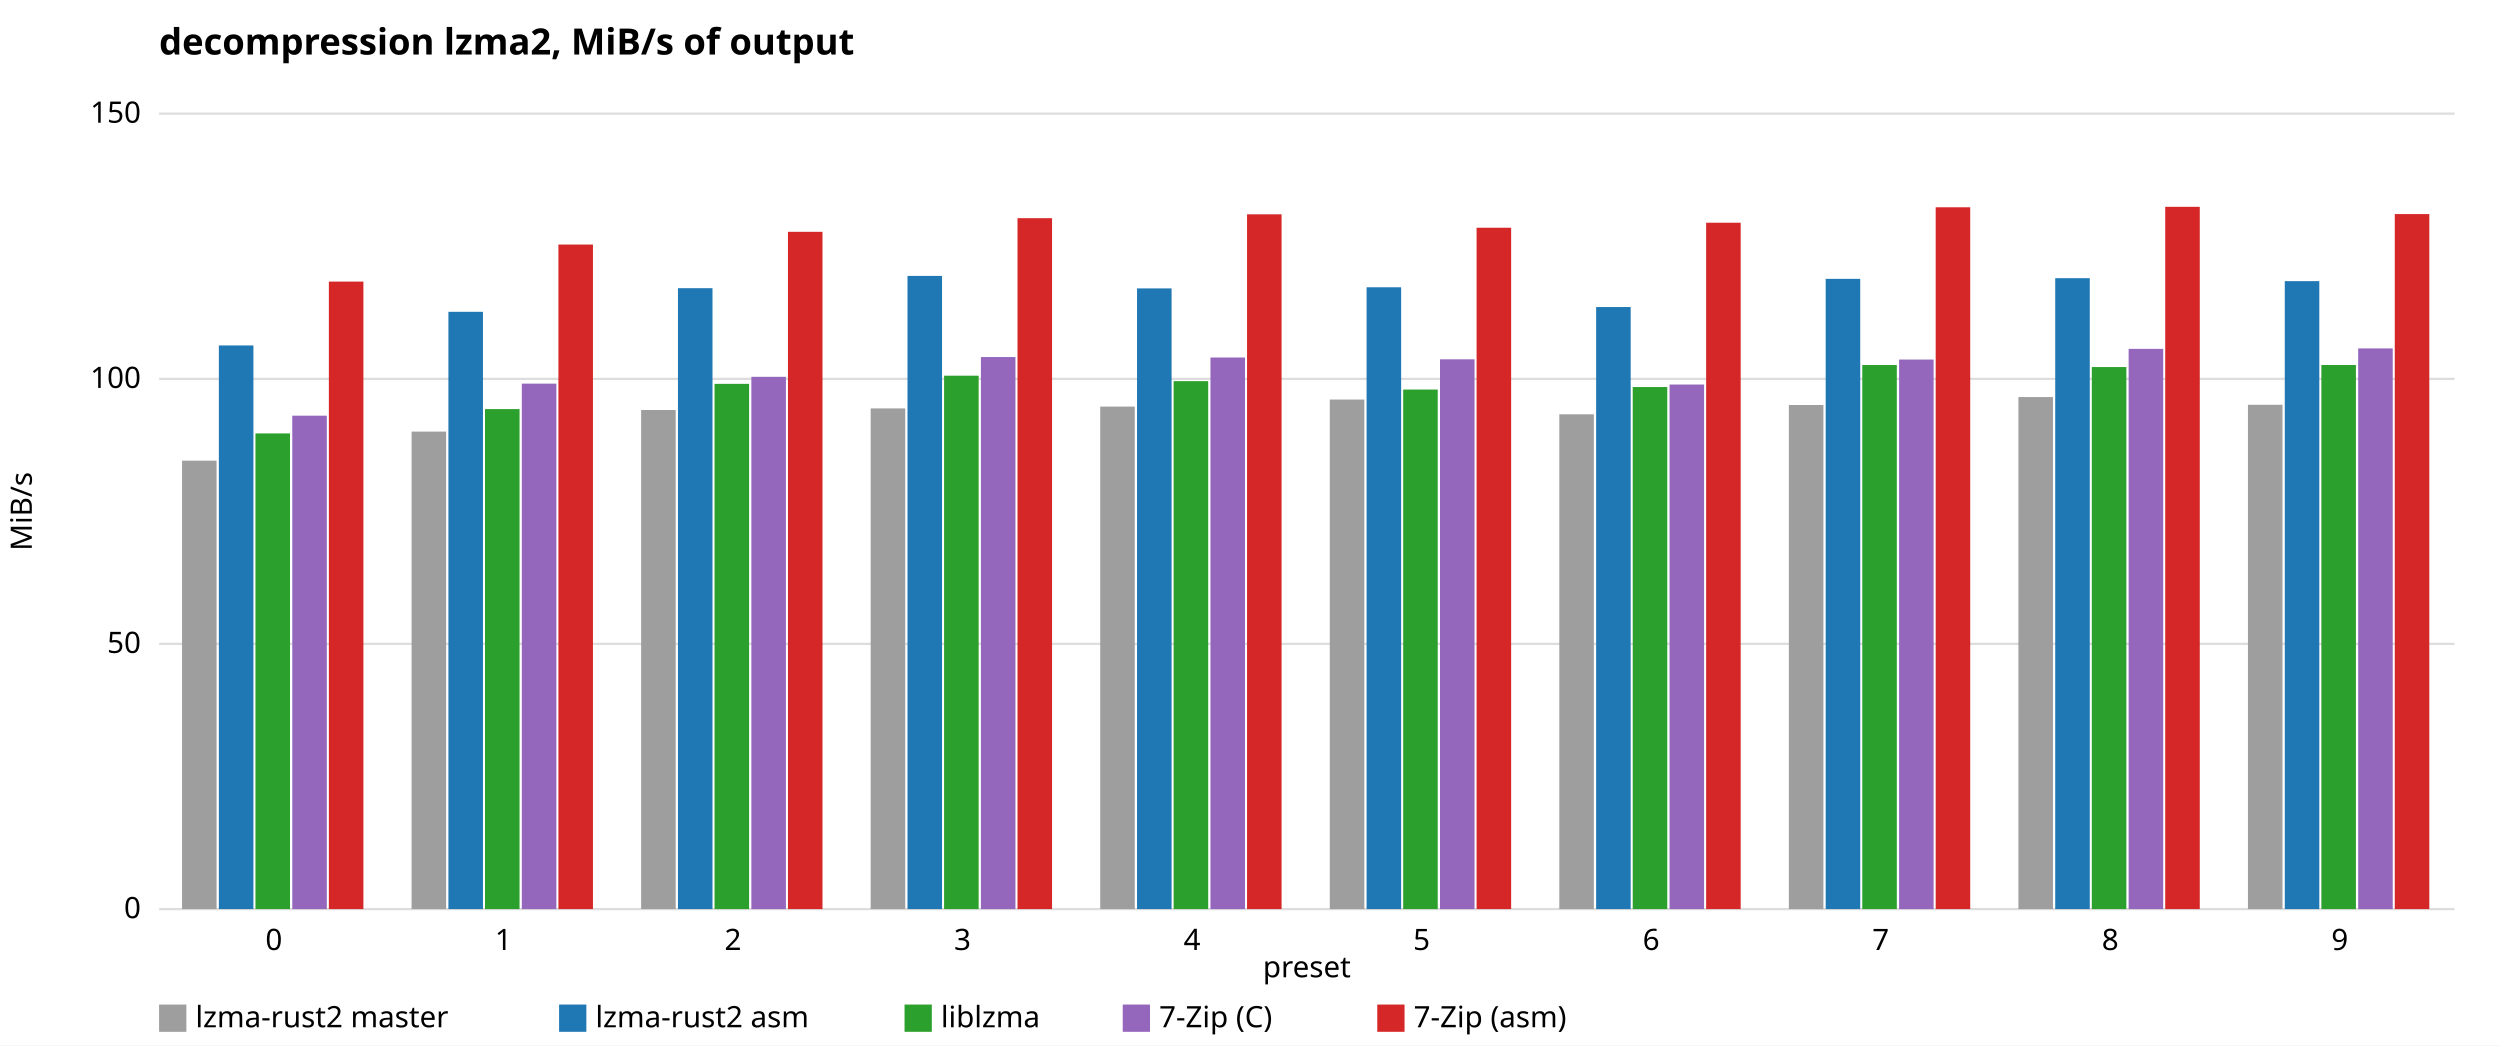
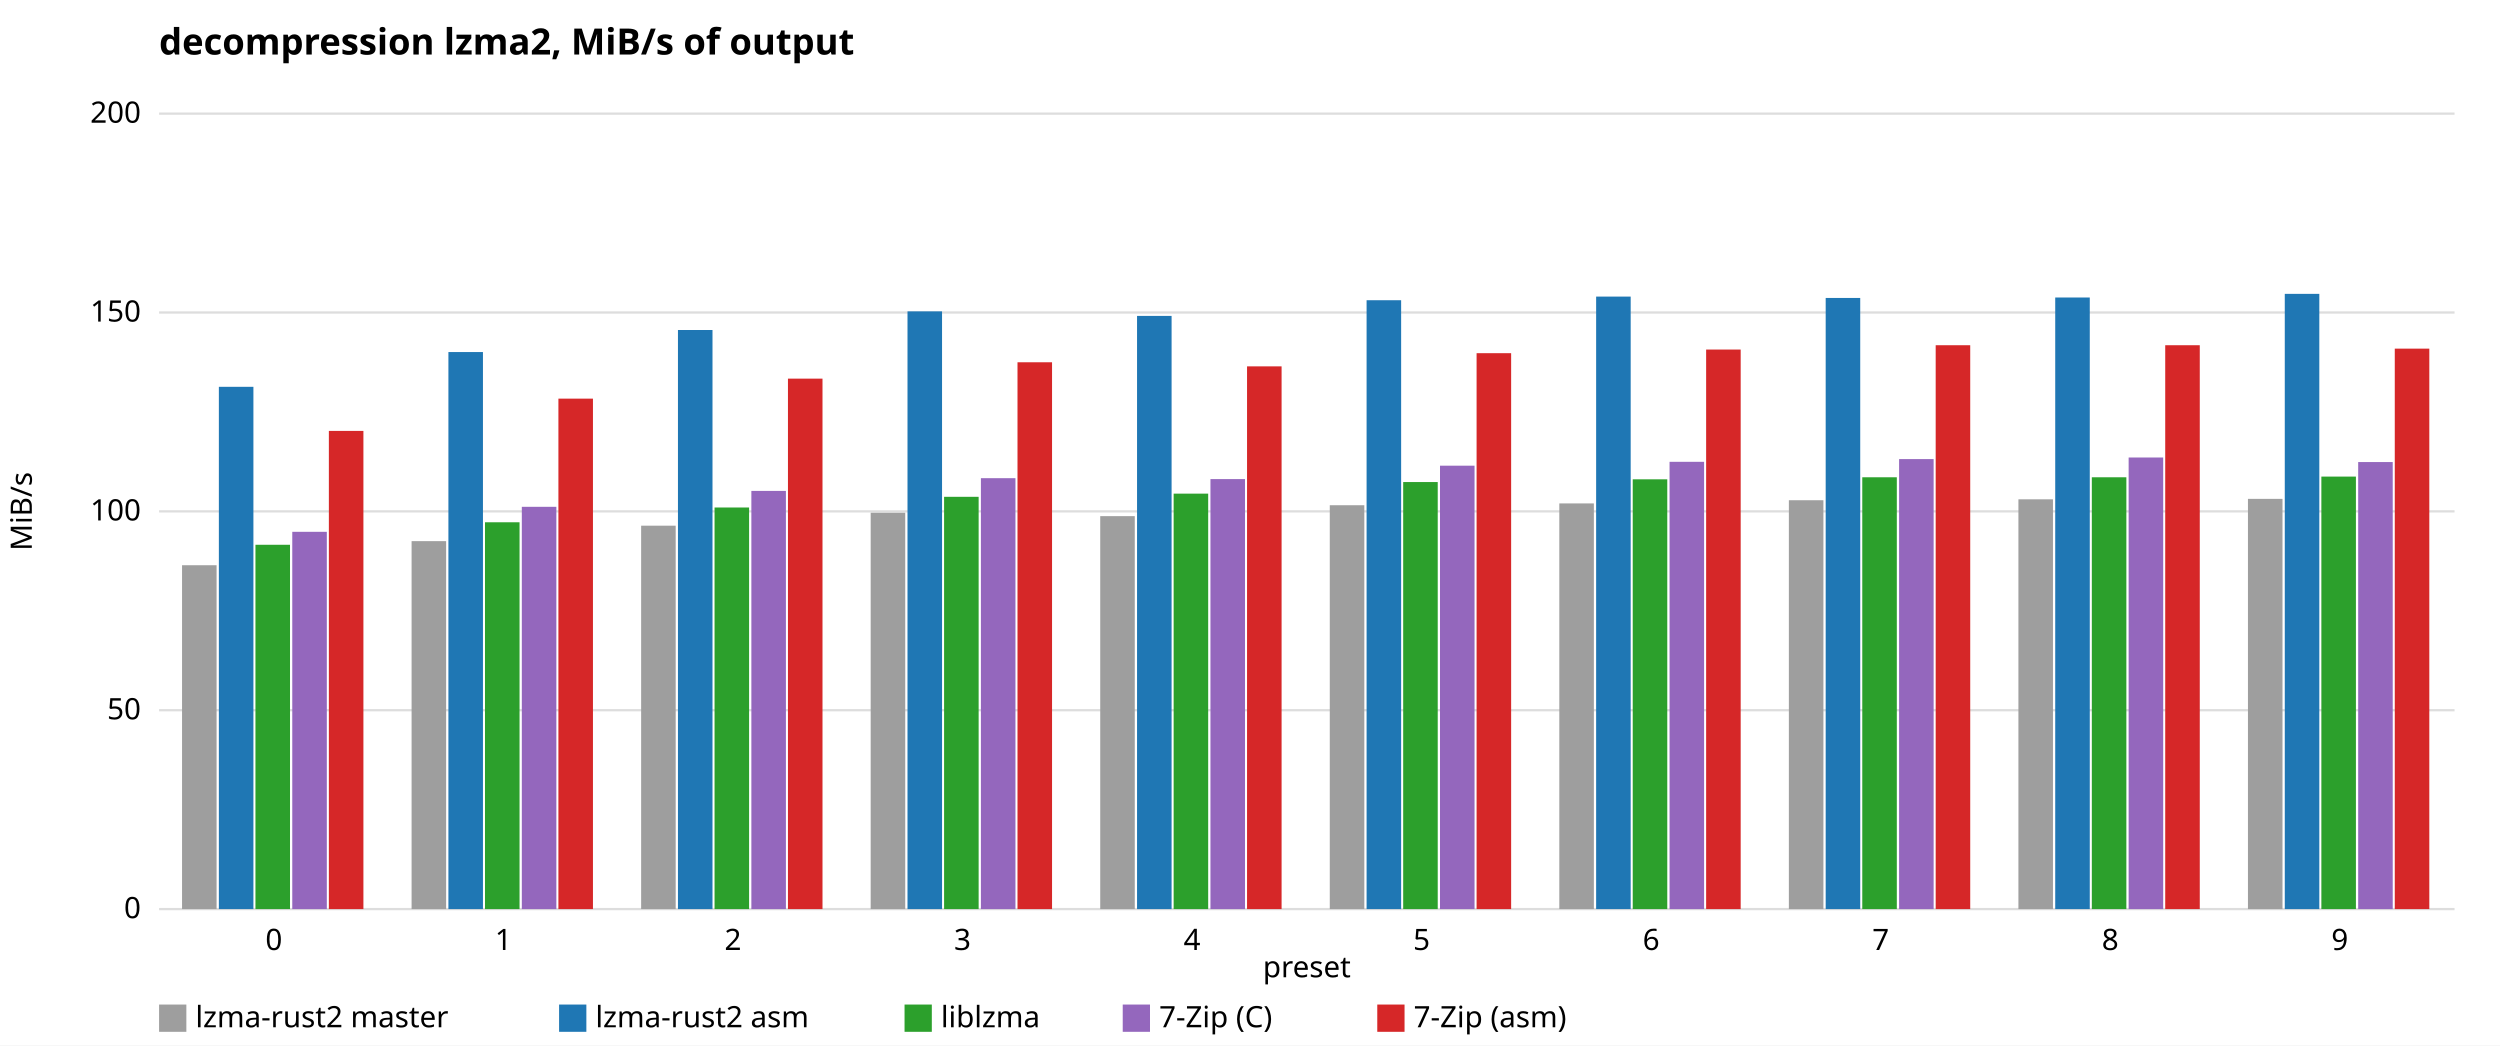
<svg xmlns="http://www.w3.org/2000/svg" width="1100" height="460" viewBox="0 0 1100 460" font-family="sans-serif" font-size="13">
  <rect width="1100" height="460" fill="#ffffff" />
  <text x="70" y="24" font-size="16" font-weight="bold">decompression lzma2, MiB/s of output</text>
  <line x1="70" y1="400.0" x2="1080" y2="400.0" stroke="#dddddd" />
  <text x="62" y="404.0" text-anchor="end">0</text>
-   <line x1="70" y1="283.3" x2="1080" y2="283.3" stroke="#dddddd" />
-   <text x="62" y="287.3" text-anchor="end">50</text>
-   <line x1="70" y1="166.7" x2="1080" y2="166.7" stroke="#dddddd" />
-   <text x="62" y="170.7" text-anchor="end">100</text>
+   <line x1="70" y1="312.5" x2="1080" y2="312.5" stroke="#dddddd" />
+   <text x="62" y="316.5" text-anchor="end">50</text>
+   <line x1="70" y1="225.0" x2="1080" y2="225.0" stroke="#dddddd" />
+   <text x="62" y="229.0" text-anchor="end">100</text>
+   <line x1="70" y1="137.5" x2="1080" y2="137.5" stroke="#dddddd" />
+   <text x="62" y="141.5" text-anchor="end">150</text>
  <line x1="70" y1="50.0" x2="1080" y2="50.0" stroke="#dddddd" />
-   <text x="62" y="54.0" text-anchor="end">150</text>
+   <text x="62" y="54.0" text-anchor="end">200</text>
  <text x="14" y="225" transform="rotate(-90 14 225)" text-anchor="middle">MiB/s</text>
-   <rect x="80.1" y="202.7" width="15.2" height="197.3" fill="#9e9e9e" />
-   <rect x="96.3" y="152.0" width="15.2" height="248.0" fill="#1f77b4" />
-   <rect x="112.4" y="190.7" width="15.2" height="209.3" fill="#2ca02c" />
-   <rect x="128.6" y="182.9" width="15.2" height="217.1" fill="#9467bd" />
-   <rect x="144.7" y="123.9" width="15.2" height="276.1" fill="#d62728" />
+   <rect x="80.1" y="248.7" width="15.2" height="151.3" fill="#9e9e9e" />
+   <rect x="96.3" y="170.2" width="15.2" height="229.8" fill="#1f77b4" />
+   <rect x="112.4" y="239.7" width="15.2" height="160.3" fill="#2ca02c" />
+   <rect x="128.6" y="234.0" width="15.2" height="166.0" fill="#9467bd" />
+   <rect x="144.7" y="189.6" width="15.2" height="210.4" fill="#d62728" />
  <text x="120.5" y="418" text-anchor="middle">0</text>
-   <rect x="181.1" y="189.9" width="15.2" height="210.1" fill="#9e9e9e" />
-   <rect x="197.3" y="137.2" width="15.2" height="262.8" fill="#1f77b4" />
-   <rect x="213.4" y="180.0" width="15.2" height="220.0" fill="#2ca02c" />
-   <rect x="229.6" y="168.8" width="15.2" height="231.2" fill="#9467bd" />
-   <rect x="245.7" y="107.6" width="15.2" height="292.4" fill="#d62728" />
+   <rect x="181.1" y="238.1" width="15.2" height="161.9" fill="#9e9e9e" />
+   <rect x="197.3" y="154.9" width="15.2" height="245.1" fill="#1f77b4" />
+   <rect x="213.4" y="229.8" width="15.2" height="170.2" fill="#2ca02c" />
+   <rect x="229.6" y="223.0" width="15.2" height="177.0" fill="#9467bd" />
+   <rect x="245.7" y="175.4" width="15.2" height="224.6" fill="#d62728" />
  <text x="221.5" y="418" text-anchor="middle">1</text>
-   <rect x="282.1" y="180.4" width="15.2" height="219.6" fill="#9e9e9e" />
-   <rect x="298.3" y="126.8" width="15.2" height="273.2" fill="#1f77b4" />
-   <rect x="314.4" y="168.9" width="15.2" height="231.1" fill="#2ca02c" />
-   <rect x="330.6" y="165.8" width="15.2" height="234.2" fill="#9467bd" />
-   <rect x="346.7" y="102.0" width="15.2" height="298.0" fill="#d62728" />
+   <rect x="282.1" y="231.3" width="15.2" height="168.7" fill="#9e9e9e" />
+   <rect x="298.3" y="145.2" width="15.2" height="254.8" fill="#1f77b4" />
+   <rect x="314.4" y="223.3" width="15.2" height="176.7" fill="#2ca02c" />
+   <rect x="330.6" y="216.0" width="15.2" height="184.0" fill="#9467bd" />
+   <rect x="346.7" y="166.6" width="15.2" height="233.4" fill="#d62728" />
  <text x="322.5" y="418" text-anchor="middle">2</text>
-   <rect x="383.1" y="179.7" width="15.2" height="220.3" fill="#9e9e9e" />
-   <rect x="399.3" y="121.4" width="15.2" height="278.6" fill="#1f77b4" />
-   <rect x="415.4" y="165.3" width="15.2" height="234.7" fill="#2ca02c" />
-   <rect x="431.6" y="157.1" width="15.2" height="242.9" fill="#9467bd" />
-   <rect x="447.7" y="96.0" width="15.2" height="304.0" fill="#d62728" />
+   <rect x="383.1" y="225.6" width="15.2" height="174.4" fill="#9e9e9e" />
+   <rect x="399.3" y="137.0" width="15.2" height="263.0" fill="#1f77b4" />
+   <rect x="415.4" y="218.6" width="15.2" height="181.4" fill="#2ca02c" />
+   <rect x="431.6" y="210.4" width="15.2" height="189.6" fill="#9467bd" />
+   <rect x="447.7" y="159.4" width="15.2" height="240.6" fill="#d62728" />
  <text x="423.5" y="418" text-anchor="middle">3</text>
-   <rect x="484.1" y="178.9" width="15.2" height="221.1" fill="#9e9e9e" />
-   <rect x="500.3" y="126.9" width="15.2" height="273.1" fill="#1f77b4" />
-   <rect x="516.4" y="167.7" width="15.2" height="232.3" fill="#2ca02c" />
-   <rect x="532.6" y="157.3" width="15.2" height="242.7" fill="#9467bd" />
-   <rect x="548.7" y="94.3" width="15.2" height="305.7" fill="#d62728" />
+   <rect x="484.1" y="227.1" width="15.2" height="172.9" fill="#9e9e9e" />
+   <rect x="500.3" y="139.0" width="15.2" height="261.0" fill="#1f77b4" />
+   <rect x="516.4" y="217.2" width="15.2" height="182.8" fill="#2ca02c" />
+   <rect x="532.6" y="210.8" width="15.2" height="189.2" fill="#9467bd" />
+   <rect x="548.7" y="161.2" width="15.2" height="238.8" fill="#d62728" />
  <text x="524.5" y="418" text-anchor="middle">4</text>
-   <rect x="585.1" y="175.8" width="15.2" height="224.2" fill="#9e9e9e" />
-   <rect x="601.3" y="126.4" width="15.2" height="273.6" fill="#1f77b4" />
-   <rect x="617.4" y="171.4" width="15.2" height="228.6" fill="#2ca02c" />
-   <rect x="633.6" y="158.1" width="15.2" height="241.9" fill="#9467bd" />
-   <rect x="649.7" y="100.2" width="15.2" height="299.8" fill="#d62728" />
+   <rect x="585.1" y="222.3" width="15.2" height="177.7" fill="#9e9e9e" />
+   <rect x="601.3" y="132.1" width="15.2" height="267.9" fill="#1f77b4" />
+   <rect x="617.4" y="212.1" width="15.2" height="187.9" fill="#2ca02c" />
+   <rect x="633.6" y="204.9" width="15.2" height="195.1" fill="#9467bd" />
+   <rect x="649.7" y="155.4" width="15.2" height="244.6" fill="#d62728" />
  <text x="625.5" y="418" text-anchor="middle">5</text>
-   <rect x="686.1" y="182.3" width="15.2" height="217.7" fill="#9e9e9e" />
-   <rect x="702.3" y="135.1" width="15.2" height="264.9" fill="#1f77b4" />
-   <rect x="718.4" y="170.3" width="15.2" height="229.7" fill="#2ca02c" />
-   <rect x="734.6" y="169.2" width="15.2" height="230.8" fill="#9467bd" />
-   <rect x="750.7" y="98.0" width="15.2" height="302.0" fill="#d62728" />
+   <rect x="686.1" y="221.5" width="15.2" height="178.5" fill="#9e9e9e" />
+   <rect x="702.3" y="130.5" width="15.2" height="269.5" fill="#1f77b4" />
+   <rect x="718.4" y="210.9" width="15.2" height="189.1" fill="#2ca02c" />
+   <rect x="734.6" y="203.2" width="15.2" height="196.8" fill="#9467bd" />
+   <rect x="750.7" y="153.8" width="15.2" height="246.2" fill="#d62728" />
  <text x="726.5" y="418" text-anchor="middle">6</text>
-   <rect x="787.1" y="178.2" width="15.2" height="221.8" fill="#9e9e9e" />
-   <rect x="803.3" y="122.7" width="15.2" height="277.3" fill="#1f77b4" />
-   <rect x="819.4" y="160.6" width="15.2" height="239.4" fill="#2ca02c" />
-   <rect x="835.6" y="158.2" width="15.2" height="241.8" fill="#9467bd" />
-   <rect x="851.7" y="91.2" width="15.2" height="308.8" fill="#d62728" />
+   <rect x="787.1" y="220.1" width="15.2" height="179.9" fill="#9e9e9e" />
+   <rect x="803.3" y="131.1" width="15.2" height="268.9" fill="#1f77b4" />
+   <rect x="819.4" y="210.0" width="15.2" height="190.0" fill="#2ca02c" />
+   <rect x="835.6" y="202.0" width="15.2" height="198.0" fill="#9467bd" />
+   <rect x="851.7" y="151.9" width="15.2" height="248.1" fill="#d62728" />
  <text x="827.5" y="418" text-anchor="middle">7</text>
-   <rect x="888.1" y="174.7" width="15.2" height="225.3" fill="#9e9e9e" />
-   <rect x="904.3" y="122.4" width="15.2" height="277.6" fill="#1f77b4" />
-   <rect x="920.4" y="161.5" width="15.2" height="238.5" fill="#2ca02c" />
-   <rect x="936.6" y="153.5" width="15.2" height="246.5" fill="#9467bd" />
-   <rect x="952.7" y="91.0" width="15.2" height="309.0" fill="#d62728" />
+   <rect x="888.1" y="219.7" width="15.2" height="180.3" fill="#9e9e9e" />
+   <rect x="904.3" y="130.9" width="15.2" height="269.1" fill="#1f77b4" />
+   <rect x="920.4" y="210.0" width="15.2" height="190.0" fill="#2ca02c" />
+   <rect x="936.6" y="201.3" width="15.2" height="198.7" fill="#9467bd" />
+   <rect x="952.7" y="151.9" width="15.2" height="248.1" fill="#d62728" />
  <text x="928.5" y="418" text-anchor="middle">8</text>
-   <rect x="989.1" y="178.1" width="15.2" height="221.9" fill="#9e9e9e" />
-   <rect x="1005.3" y="123.7" width="15.2" height="276.3" fill="#1f77b4" />
-   <rect x="1021.4" y="160.6" width="15.2" height="239.4" fill="#2ca02c" />
-   <rect x="1037.6" y="153.3" width="15.2" height="246.7" fill="#9467bd" />
-   <rect x="1053.7" y="94.2" width="15.2" height="305.8" fill="#d62728" />
+   <rect x="989.1" y="219.5" width="15.2" height="180.5" fill="#9e9e9e" />
+   <rect x="1005.3" y="129.3" width="15.2" height="270.7" fill="#1f77b4" />
+   <rect x="1021.4" y="209.7" width="15.2" height="190.3" fill="#2ca02c" />
+   <rect x="1037.6" y="203.3" width="15.2" height="196.7" fill="#9467bd" />
+   <rect x="1053.7" y="153.4" width="15.2" height="246.6" fill="#d62728" />
  <text x="1029.5" y="418" text-anchor="middle">9</text>
  <text x="575" y="430" text-anchor="middle">preset</text>
  <rect x="70" y="442" width="12" height="12" fill="#9e9e9e" />
  <text x="86" y="452">lzma-rust2 master</text>
  <rect x="246" y="442" width="12" height="12" fill="#1f77b4" />
  <text x="262" y="452">lzma-rust2 asm</text>
  <rect x="398" y="442" width="12" height="12" fill="#2ca02c" />
  <text x="414" y="452">liblzma</text>
  <rect x="494" y="442" width="12" height="12" fill="#9467bd" />
  <text x="510" y="452">7-Zip (C)</text>
  <rect x="606" y="442" width="12" height="12" fill="#d62728" />
  <text x="622" y="452">7-Zip (asm)</text>
</svg>
